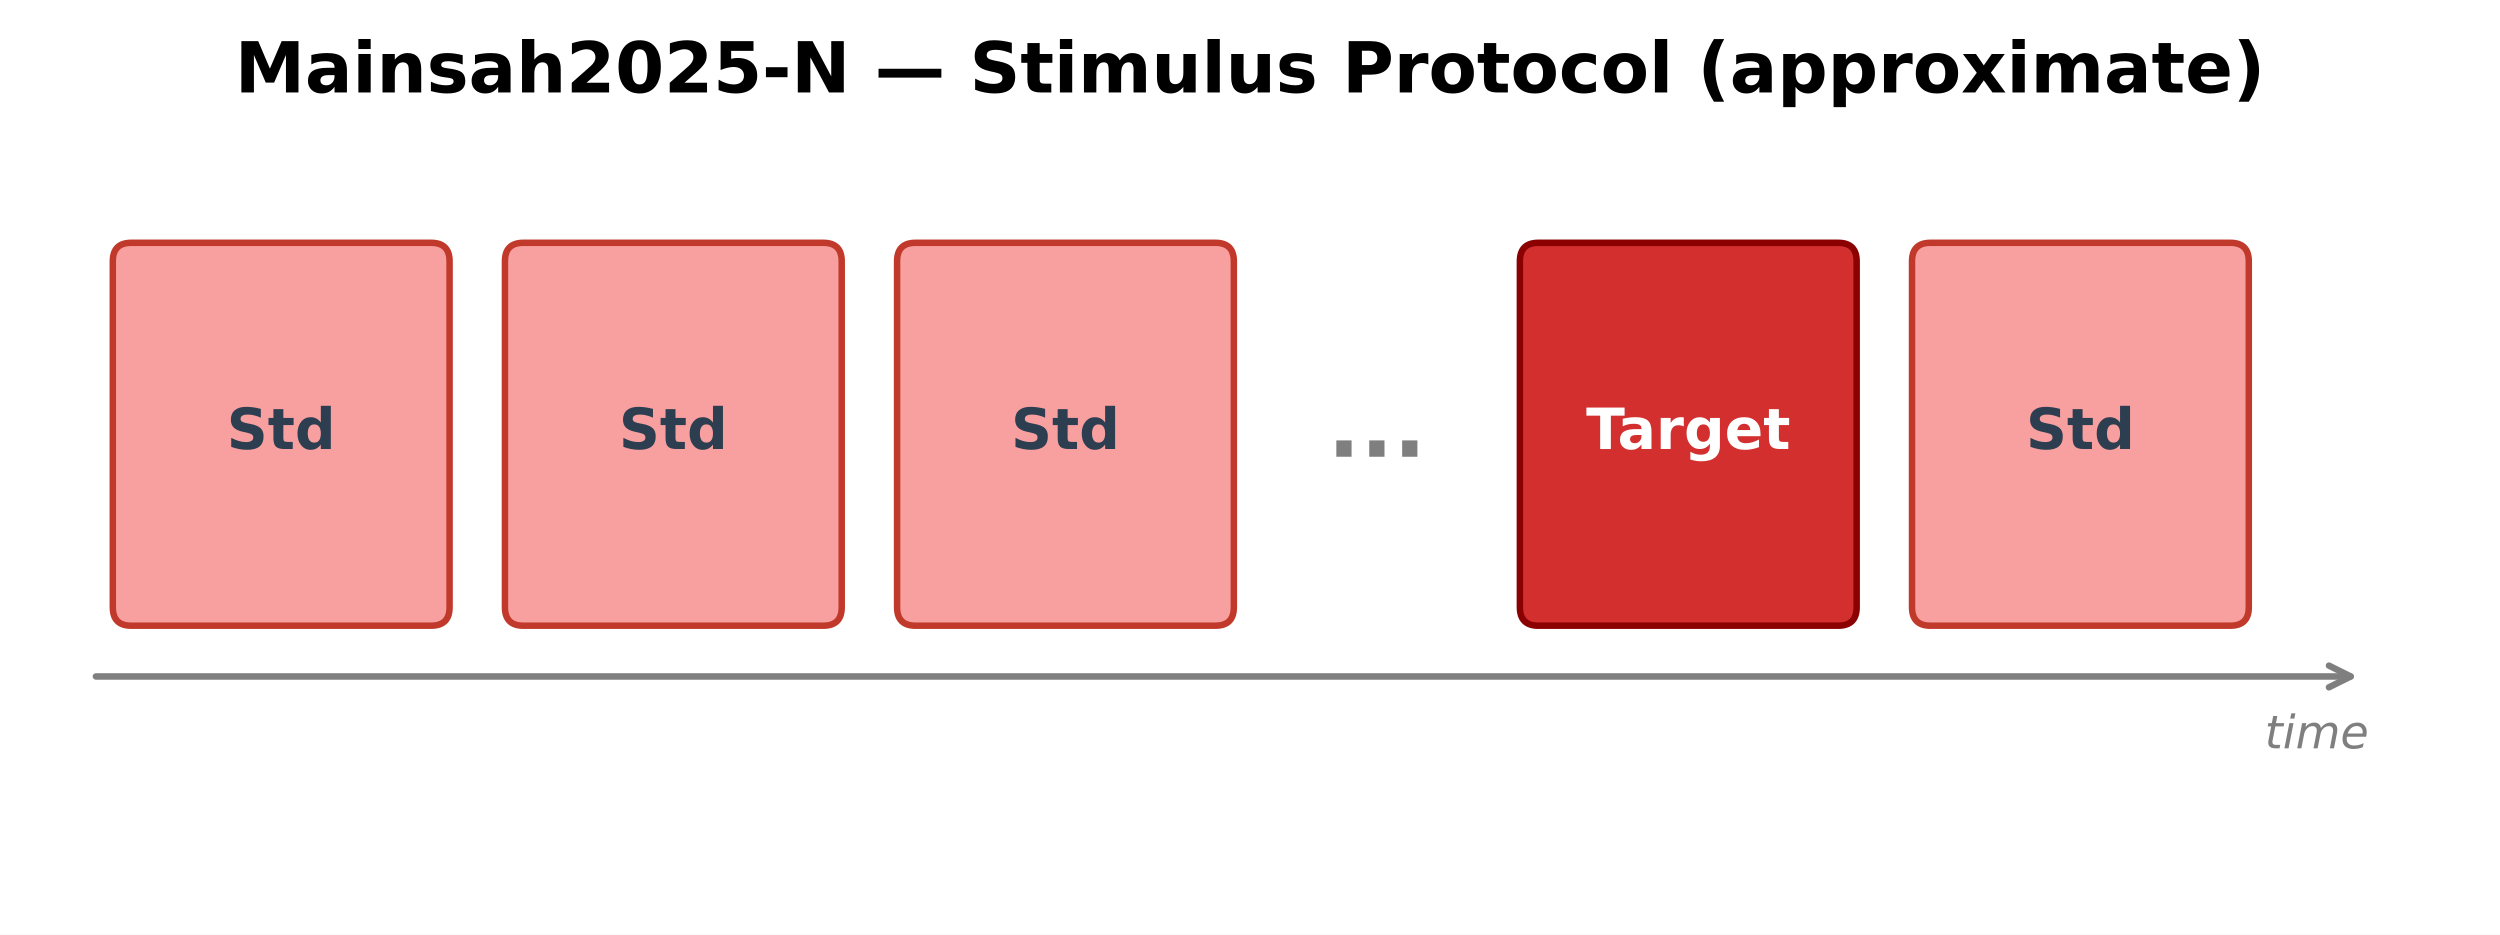
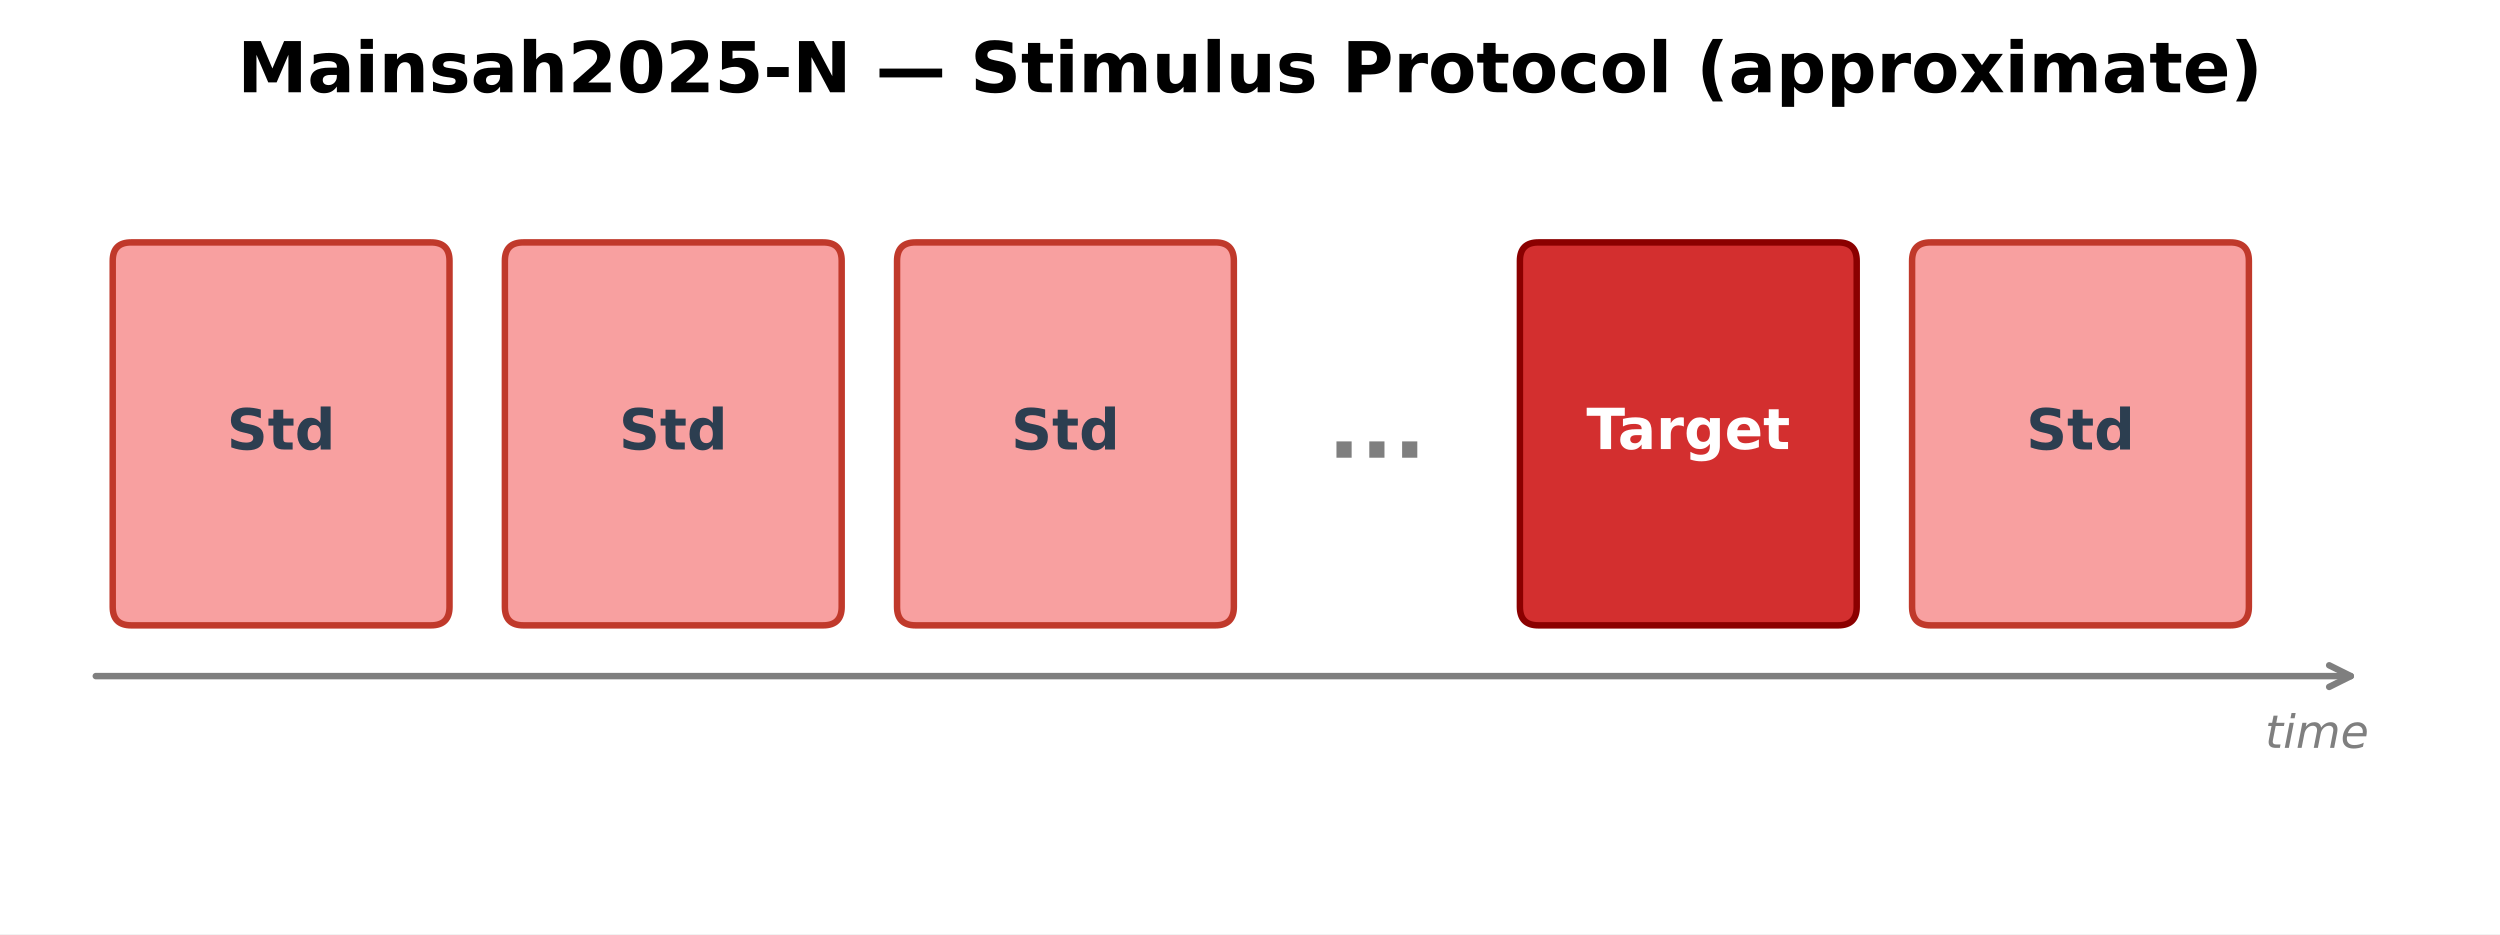
- <svg xmlns="http://www.w3.org/2000/svg" xmlns:xlink="http://www.w3.org/1999/xlink" width="461.7pt" height="172.598pt" viewBox="0 0 461.7 172.598" version="1.1">
+ <svg xmlns="http://www.w3.org/2000/svg" xmlns:xlink="http://www.w3.org/1999/xlink" width="462.881pt" height="172.958pt" viewBox="0 0 462.881 172.958" version="1.1">
  <defs>
    <style type="text/css">*{stroke-linejoin: round; stroke-linecap: butt}</style>
  </defs>
  <g id="figure_1">
    <g id="patch_1">
-       <path d="M 0 172.598  L 461.7 172.598  L 461.7 0  L 0 0  z " style="fill: #ffffff" />
+       <path d="M 0 172.958  L 462.881 172.958  L 462.881 0  L 0 0  z " style="fill: #ffffff" />
    </g>
    <g id="axes_1">
      <g id="patch_2">
-         <path d="M 24.24 115.556  L 79.62 115.556  Q 83.028 115.556 83.028 112.148  L 83.028 48.248  Q 83.028 44.84 79.62 44.84  L 24.24 44.84  Q 20.832 44.84 20.832 48.248  L 20.832 112.148  Q 20.832 115.556 24.24 115.556  z " clip-path="url(#p2210439844)" style="fill: #f8a0a0; stroke: #c0392b; stroke-width: 1.2" />
+         <path d="M 24.285 115.784  L 79.811 115.784  Q 83.228 115.784 83.228 112.367  L 83.228 48.299  Q 83.228 44.882 79.811 44.882  L 24.285 44.882  Q 20.868 44.882 20.868 48.299  L 20.868 112.367  Q 20.868 115.784 24.285 115.784  z " clip-path="url(#pe7725e0809)" style="fill: #f8a0a0; stroke: #c0392b; stroke-width: 1.2" />
      </g>
      <g id="patch_3">
-         <path d="M 96.66 115.556  L 152.04 115.556  Q 155.448 115.556 155.448 112.148  L 155.448 48.248  Q 155.448 44.84 152.04 44.84  L 96.66 44.84  Q 93.252 44.84 93.252 48.248  L 93.252 112.148  Q 93.252 115.556 96.66 115.556  z " clip-path="url(#p2210439844)" style="fill: #f8a0a0; stroke: #c0392b; stroke-width: 1.2" />
+         <path d="M 96.896 115.784  L 152.423 115.784  Q 155.839 115.784 155.839 112.367  L 155.839 48.299  Q 155.839 44.882 152.423 44.882  L 96.896 44.882  Q 93.479 44.882 93.479 48.299  L 93.479 112.367  Q 93.479 115.784 96.896 115.784  z " clip-path="url(#pe7725e0809)" style="fill: #f8a0a0; stroke: #c0392b; stroke-width: 1.2" />
      </g>
      <g id="patch_4">
-         <path d="M 169.08 115.556  L 224.46 115.556  Q 227.868 115.556 227.868 112.148  L 227.868 48.248  Q 227.868 44.84 224.46 44.84  L 169.08 44.84  Q 165.672 44.84 165.672 48.248  L 165.672 112.148  Q 165.672 115.556 169.08 115.556  z " clip-path="url(#p2210439844)" style="fill: #f8a0a0; stroke: #c0392b; stroke-width: 1.2" />
+         <path d="M 169.507 115.784  L 225.034 115.784  Q 228.451 115.784 228.451 112.367  L 228.451 48.299  Q 228.451 44.882 225.034 44.882  L 169.507 44.882  Q 166.09 44.882 166.09 48.299  L 166.09 112.367  Q 166.09 115.784 169.507 115.784  z " clip-path="url(#pe7725e0809)" style="fill: #f8a0a0; stroke: #c0392b; stroke-width: 1.2" />
      </g>
      <g id="patch_5">
-         <path d="M 284.1 115.556  L 339.48 115.556  Q 342.888 115.556 342.888 112.148  L 342.888 48.248  Q 342.888 44.84 339.48 44.84  L 284.1 44.84  Q 280.692 44.84 280.692 48.248  L 280.692 112.148  Q 280.692 115.556 284.1 115.556  z " clip-path="url(#p2210439844)" style="fill: #d32f2f; stroke: #8b0000; stroke-width: 1.2" />
+         <path d="M 284.831 115.784  L 340.358 115.784  Q 343.774 115.784 343.774 112.367  L 343.774 48.299  Q 343.774 44.882 340.358 44.882  L 284.831 44.882  Q 281.414 44.882 281.414 48.299  L 281.414 112.367  Q 281.414 115.784 284.831 115.784  z " clip-path="url(#pe7725e0809)" style="fill: #d32f2f; stroke: #8b0000; stroke-width: 1.2" />
      </g>
      <g id="patch_6">
-         <path d="M 356.52 115.556  L 411.9 115.556  Q 415.308 115.556 415.308 112.148  L 415.308 48.248  Q 415.308 44.84 411.9 44.84  L 356.52 44.84  Q 353.112 44.84 353.112 48.248  L 353.112 112.148  Q 353.112 115.556 356.52 115.556  z " clip-path="url(#p2210439844)" style="fill: #f8a0a0; stroke: #c0392b; stroke-width: 1.2" />
+         <path d="M 357.442 115.784  L 412.969 115.784  Q 416.386 115.784 416.386 112.367  L 416.386 48.299  Q 416.386 44.882 412.969 44.882  L 357.442 44.882  Q 354.026 44.882 354.026 48.299  L 354.026 112.367  Q 354.026 115.784 357.442 115.784  z " clip-path="url(#pe7725e0809)" style="fill: #f8a0a0; stroke: #c0392b; stroke-width: 1.2" />
      </g>
      <g id="text_1">
-         <g clip-path="url(#p2210439844)">
-           <g style="fill: #2c3e50" transform="translate(41.88199 82.92592) scale(0.105 -0.105)">
+         <g clip-path="url(#pe7725e0809)">
+           <g style="fill: #2c3e50" transform="translate(42.00012 83.23031) scale(0.105 -0.105)">
            <defs>
-               <path id="DejaVuSans-Bold-36" d="M 3834 4519  L 3834 3531  Q 3450 3703 3084 3790  Q 2719 3878 2394 3878  Q 1963 3878 1756 3759  Q 1550 3641 1550 3391  Q 1550 3203 1689 3098  Q 1828 2994 2194 2919  L 2706 2816  Q 3484 2659 3812 2340  Q 4141 2022 4141 1434  Q 4141 663 3683 286  Q 3225 -91 2284 -91  Q 1841 -91 1394 -6  Q 947 78 500 244  L 500 1259  Q 947 1022 1364 901  Q 1781 781 2169 781  Q 2563 781 2772 912  Q 2981 1044 2981 1288  Q 2981 1506 2839 1625  Q 2697 1744 2272 1838  L 1806 1941  Q 1106 2091 782 2419  Q 459 2747 459 3303  Q 459 4000 909 4375  Q 1359 4750 2203 4750  Q 2588 4750 2994 4692  Q 3400 4634 3834 4519  z " transform="scale(0.015625)" />
-               <path id="DejaVuSans-Bold-57" d="M 1759 4494  L 1759 3500  L 2913 3500  L 2913 2700  L 1759 2700  L 1759 1216  Q 1759 972 1856 886  Q 1953 800 2241 800  L 2816 800  L 2816 0  L 1856 0  Q 1194 0 917 276  Q 641 553 641 1216  L 641 2700  L 84 2700  L 84 3500  L 641 3500  L 641 4494  L 1759 4494  z " transform="scale(0.015625)" />
-               <path id="DejaVuSans-Bold-47" d="M 2919 2988  L 2919 4863  L 4044 4863  L 4044 0  L 2919 0  L 2919 506  Q 2688 197 2409 53  Q 2131 -91 1766 -91  Q 1119 -91 703 423  Q 288 938 288 1747  Q 288 2556 703 3070  Q 1119 3584 1766 3584  Q 2128 3584 2408 3439  Q 2688 3294 2919 2988  z M 2181 722  Q 2541 722 2730 984  Q 2919 1247 2919 1747  Q 2919 2247 2730 2509  Q 2541 2772 2181 2772  Q 1825 2772 1636 2509  Q 1447 2247 1447 1747  Q 1447 1247 1636 984  Q 1825 722 2181 722  z " transform="scale(0.015625)" />
+               <path id="DejaVuSans-Bold-53" d="M 3834 4519  L 3834 3531  Q 3450 3703 3084 3790  Q 2719 3878 2394 3878  Q 1963 3878 1756 3759  Q 1550 3641 1550 3391  Q 1550 3203 1689 3098  Q 1828 2994 2194 2919  L 2706 2816  Q 3484 2659 3812 2340  Q 4141 2022 4141 1434  Q 4141 663 3683 286  Q 3225 -91 2284 -91  Q 1841 -91 1394 -6  Q 947 78 500 244  L 500 1259  Q 947 1022 1364 901  Q 1781 781 2169 781  Q 2563 781 2772 912  Q 2981 1044 2981 1288  Q 2981 1506 2839 1625  Q 2697 1744 2272 1838  L 1806 1941  Q 1106 2091 782 2419  Q 459 2747 459 3303  Q 459 4000 909 4375  Q 1359 4750 2203 4750  Q 2588 4750 2994 4692  Q 3400 4634 3834 4519  z " transform="scale(0.015625)" />
+               <path id="DejaVuSans-Bold-74" d="M 1759 4494  L 1759 3500  L 2913 3500  L 2913 2700  L 1759 2700  L 1759 1216  Q 1759 972 1856 886  Q 1953 800 2241 800  L 2816 800  L 2816 0  L 1856 0  Q 1194 0 917 276  Q 641 553 641 1216  L 641 2700  L 84 2700  L 84 3500  L 641 3500  L 641 4494  L 1759 4494  z " transform="scale(0.015625)" />
+               <path id="DejaVuSans-Bold-64" d="M 2919 2988  L 2919 4863  L 4044 4863  L 4044 0  L 2919 0  L 2919 506  Q 2688 197 2409 53  Q 2131 -91 1766 -91  Q 1119 -91 703 423  Q 288 938 288 1747  Q 288 2556 703 3070  Q 1119 3584 1766 3584  Q 2128 3584 2408 3439  Q 2688 3294 2919 2988  z M 2181 722  Q 2541 722 2730 984  Q 2919 1247 2919 1747  Q 2919 2247 2730 2509  Q 2541 2772 2181 2772  Q 1825 2772 1636 2509  Q 1447 2247 1447 1747  Q 1447 1247 1636 984  Q 1825 722 2181 722  z " transform="scale(0.015625)" />
            </defs>
-             <use xlink:href="#DejaVuSans-Bold-36" />
-             <use xlink:href="#DejaVuSans-Bold-57" transform="translate(72.01562 0)" />
-             <use xlink:href="#DejaVuSans-Bold-47" transform="translate(119.8125 0)" />
+             <use xlink:href="#DejaVuSans-Bold-53" />
+             <use xlink:href="#DejaVuSans-Bold-74" transform="translate(72.02148 0)" />
+             <use xlink:href="#DejaVuSans-Bold-64" transform="translate(119.8242 0)" />
          </g>
        </g>
      </g>
      <g id="text_2">
-         <g clip-path="url(#p2210439844)">
-           <g style="fill: #2c3e50" transform="translate(114.302 82.92592) scale(0.105 -0.105)">
-             <use xlink:href="#DejaVuSans-Bold-36" />
-             <use xlink:href="#DejaVuSans-Bold-57" transform="translate(72.01562 0)" />
-             <use xlink:href="#DejaVuSans-Bold-47" transform="translate(119.8125 0)" />
+         <g clip-path="url(#pe7725e0809)">
+           <g style="fill: #2c3e50" transform="translate(114.6114 83.23031) scale(0.105 -0.105)">
+             <use xlink:href="#DejaVuSans-Bold-53" />
+             <use xlink:href="#DejaVuSans-Bold-74" transform="translate(72.02148 0)" />
+             <use xlink:href="#DejaVuSans-Bold-64" transform="translate(119.8242 0)" />
          </g>
        </g>
      </g>
      <g id="text_3">
-         <g clip-path="url(#p2210439844)">
-           <g style="fill: #2c3e50" transform="translate(186.722 82.92592) scale(0.105 -0.105)">
-             <use xlink:href="#DejaVuSans-Bold-36" />
-             <use xlink:href="#DejaVuSans-Bold-57" transform="translate(72.01562 0)" />
-             <use xlink:href="#DejaVuSans-Bold-47" transform="translate(119.8125 0)" />
+         <g clip-path="url(#pe7725e0809)">
+           <g style="fill: #2c3e50" transform="translate(187.2226 83.23031) scale(0.105 -0.105)">
+             <use xlink:href="#DejaVuSans-Bold-53" />
+             <use xlink:href="#DejaVuSans-Bold-74" transform="translate(72.02148 0)" />
+             <use xlink:href="#DejaVuSans-Bold-64" transform="translate(119.8242 0)" />
          </g>
        </g>
      </g>
      <g id="text_4">
-         <g style="fill: #7f7f7f" transform="translate(245.1637 84.35422) scale(0.16 -0.16)">
+         <g style="fill: #7f7f7f" transform="translate(245.8162 84.74797) scale(0.16 -0.16)">
          <defs>
-             <path id="DejaVuSans-Bold-11" d="M 653 1209  L 1778 1209  L 1778 0  L 653 0  L 653 1209  z " transform="scale(0.015625)" />
+             <path id="DejaVuSans-Bold-2e" d="M 653 1209  L 1778 1209  L 1778 0  L 653 0  L 653 1209  z " transform="scale(0.015625)" />
          </defs>
-           <use xlink:href="#DejaVuSans-Bold-11" />
-           <use xlink:href="#DejaVuSans-Bold-11" transform="translate(37.98438 0)" />
-           <use xlink:href="#DejaVuSans-Bold-11" transform="translate(75.96875 0)" />
+           <use xlink:href="#DejaVuSans-Bold-2e" />
+           <use xlink:href="#DejaVuSans-Bold-2e" transform="translate(37.98828 0)" />
+           <use xlink:href="#DejaVuSans-Bold-2e" transform="translate(75.97656 0)" />
        </g>
      </g>
      <g id="text_5">
-         <g clip-path="url(#p2210439844)">
-           <g style="fill: #ffffff" transform="translate(292.9253 82.92551) scale(0.105 -0.105)">
+         <g clip-path="url(#pe7725e0809)">
+           <g style="fill: #ffffff" transform="translate(293.7288 83.14828) scale(0.105 -0.105)">
            <defs>
-               <path id="DejaVuSans-Bold-37" d="M 31 4666  L 4331 4666  L 4331 3756  L 2784 3756  L 2784 0  L 1581 0  L 1581 3756  L 31 3756  L 31 4666  z " transform="scale(0.015625)" />
-               <path id="DejaVuSans-Bold-44" d="M 2106 1575  Q 1756 1575 1579 1456  Q 1403 1338 1403 1106  Q 1403 894 1545 773  Q 1688 653 1941 653  Q 2256 653 2472 879  Q 2688 1106 2688 1447  L 2688 1575  L 2106 1575  z M 3816 1997  L 3816 0  L 2688 0  L 2688 519  Q 2463 200 2181 54  Q 1900 -91 1497 -91  Q 953 -91 614 226  Q 275 544 275 1050  Q 275 1666 698 1953  Q 1122 2241 2028 2241  L 2688 2241  L 2688 2328  Q 2688 2594 2478 2717  Q 2269 2841 1825 2841  Q 1466 2841 1156 2769  Q 847 2697 581 2553  L 581 3406  Q 941 3494 1303 3539  Q 1666 3584 2028 3584  Q 2975 3584 3395 3211  Q 3816 2838 3816 1997  z " transform="scale(0.015625)" />
-               <path id="DejaVuSans-Bold-55" d="M 3138 2547  Q 2991 2616 2845 2648  Q 2700 2681 2553 2681  Q 2122 2681 1889 2404  Q 1656 2128 1656 1613  L 1656 0  L 538 0  L 538 3500  L 1656 3500  L 1656 2925  Q 1872 3269 2151 3426  Q 2431 3584 2822 3584  Q 2878 3584 2943 3579  Q 3009 3575 3134 3559  L 3138 2547  z " transform="scale(0.015625)" />
-               <path id="DejaVuSans-Bold-4a" d="M 2919 594  Q 2688 288 2409 144  Q 2131 0 1766 0  Q 1125 0 706 504  Q 288 1009 288 1791  Q 288 2575 706 3076  Q 1125 3578 1766 3578  Q 2131 3578 2409 3434  Q 2688 3291 2919 2981  L 2919 3500  L 4044 3500  L 4044 353  Q 4044 -491 3511 -936  Q 2978 -1381 1966 -1381  Q 1638 -1381 1331 -1331  Q 1025 -1281 716 -1178  L 716 -306  Q 1009 -475 1290 -558  Q 1572 -641 1856 -641  Q 2406 -641 2662 -400  Q 2919 -159 2919 353  L 2919 594  z M 2181 2772  Q 1834 2772 1640 2515  Q 1447 2259 1447 1791  Q 1447 1309 1634 1061  Q 1822 813 2181 813  Q 2531 813 2725 1069  Q 2919 1325 2919 1791  Q 2919 2259 2725 2515  Q 2531 2772 2181 2772  z " transform="scale(0.015625)" />
-               <path id="DejaVuSans-Bold-48" d="M 4031 1759  L 4031 1441  L 1416 1441  Q 1456 1047 1700 850  Q 1944 653 2381 653  Q 2734 653 3104 758  Q 3475 863 3866 1075  L 3866 213  Q 3469 63 3072 -14  Q 2675 -91 2278 -91  Q 1328 -91 801 392  Q 275 875 275 1747  Q 275 2603 792 3093  Q 1309 3584 2216 3584  Q 3041 3584 3536 3087  Q 4031 2591 4031 1759  z M 2881 2131  Q 2881 2450 2695 2645  Q 2509 2841 2209 2841  Q 1884 2841 1681 2658  Q 1478 2475 1428 2131  L 2881 2131  z " transform="scale(0.015625)" />
+               <path id="DejaVuSans-Bold-54" d="M 31 4666  L 4331 4666  L 4331 3756  L 2784 3756  L 2784 0  L 1581 0  L 1581 3756  L 31 3756  L 31 4666  z " transform="scale(0.015625)" />
+               <path id="DejaVuSans-Bold-61" d="M 2106 1575  Q 1756 1575 1579 1456  Q 1403 1338 1403 1106  Q 1403 894 1545 773  Q 1688 653 1941 653  Q 2256 653 2472 879  Q 2688 1106 2688 1447  L 2688 1575  L 2106 1575  z M 3816 1997  L 3816 0  L 2688 0  L 2688 519  Q 2463 200 2181 54  Q 1900 -91 1497 -91  Q 953 -91 614 226  Q 275 544 275 1050  Q 275 1666 698 1953  Q 1122 2241 2028 2241  L 2688 2241  L 2688 2328  Q 2688 2594 2478 2717  Q 2269 2841 1825 2841  Q 1466 2841 1156 2769  Q 847 2697 581 2553  L 581 3406  Q 941 3494 1303 3539  Q 1666 3584 2028 3584  Q 2975 3584 3395 3211  Q 3816 2838 3816 1997  z " transform="scale(0.015625)" />
+               <path id="DejaVuSans-Bold-72" d="M 3138 2547  Q 2991 2616 2845 2648  Q 2700 2681 2553 2681  Q 2122 2681 1889 2404  Q 1656 2128 1656 1613  L 1656 0  L 538 0  L 538 3500  L 1656 3500  L 1656 2925  Q 1872 3269 2151 3426  Q 2431 3584 2822 3584  Q 2878 3584 2943 3579  Q 3009 3575 3134 3559  L 3138 2547  z " transform="scale(0.015625)" />
+               <path id="DejaVuSans-Bold-67" d="M 2919 594  Q 2688 288 2409 144  Q 2131 0 1766 0  Q 1125 0 706 504  Q 288 1009 288 1791  Q 288 2575 706 3076  Q 1125 3578 1766 3578  Q 2131 3578 2409 3434  Q 2688 3291 2919 2981  L 2919 3500  L 4044 3500  L 4044 353  Q 4044 -491 3511 -936  Q 2978 -1381 1966 -1381  Q 1638 -1381 1331 -1331  Q 1025 -1281 716 -1178  L 716 -306  Q 1009 -475 1290 -558  Q 1572 -641 1856 -641  Q 2406 -641 2662 -400  Q 2919 -159 2919 353  L 2919 594  z M 2181 2772  Q 1834 2772 1640 2515  Q 1447 2259 1447 1791  Q 1447 1309 1634 1061  Q 1822 813 2181 813  Q 2531 813 2725 1069  Q 2919 1325 2919 1791  Q 2919 2259 2725 2515  Q 2531 2772 2181 2772  z " transform="scale(0.015625)" />
+               <path id="DejaVuSans-Bold-65" d="M 4031 1759  L 4031 1441  L 1416 1441  Q 1456 1047 1700 850  Q 1944 653 2381 653  Q 2734 653 3104 758  Q 3475 863 3866 1075  L 3866 213  Q 3469 63 3072 -14  Q 2675 -91 2278 -91  Q 1328 -91 801 392  Q 275 875 275 1747  Q 275 2603 792 3093  Q 1309 3584 2216 3584  Q 3041 3584 3536 3087  Q 4031 2591 4031 1759  z M 2881 2131  Q 2881 2450 2695 2645  Q 2509 2841 2209 2841  Q 1884 2841 1681 2658  Q 1478 2475 1428 2131  L 2881 2131  z " transform="scale(0.015625)" />
            </defs>
-             <use xlink:href="#DejaVuSans-Bold-37" />
-             <use xlink:href="#DejaVuSans-Bold-44" transform="translate(55.32812 0)" />
-             <use xlink:href="#DejaVuSans-Bold-55" transform="translate(122.8125 0)" />
-             <use xlink:href="#DejaVuSans-Bold-4a" transform="translate(172.125 0)" />
-             <use xlink:href="#DejaVuSans-Bold-48" transform="translate(243.7031 0)" />
-             <use xlink:href="#DejaVuSans-Bold-57" transform="translate(311.5312 0)" />
+             <use xlink:href="#DejaVuSans-Bold-54" />
+             <use xlink:href="#DejaVuSans-Bold-61" transform="translate(55.33789 0)" />
+             <use xlink:href="#DejaVuSans-Bold-72" transform="translate(122.8184 0)" />
+             <use xlink:href="#DejaVuSans-Bold-67" transform="translate(172.1348 0)" />
+             <use xlink:href="#DejaVuSans-Bold-65" transform="translate(243.7168 0)" />
+             <use xlink:href="#DejaVuSans-Bold-74" transform="translate(311.5391 0)" />
          </g>
        </g>
      </g>
      <g id="text_6">
-         <g clip-path="url(#p2210439844)">
-           <g style="fill: #2c3e50" transform="translate(374.162 82.92592) scale(0.105 -0.105)">
-             <use xlink:href="#DejaVuSans-Bold-36" />
-             <use xlink:href="#DejaVuSans-Bold-57" transform="translate(72.01562 0)" />
-             <use xlink:href="#DejaVuSans-Bold-47" transform="translate(119.8125 0)" />
+         <g clip-path="url(#pe7725e0809)">
+           <g style="fill: #2c3e50" transform="translate(375.1576 83.23031) scale(0.105 -0.105)">
+             <use xlink:href="#DejaVuSans-Bold-53" />
+             <use xlink:href="#DejaVuSans-Bold-74" transform="translate(72.02148 0)" />
+             <use xlink:href="#DejaVuSans-Bold-64" transform="translate(119.8242 0)" />
          </g>
        </g>
      </g>
      <g id="patch_7">
-         <path d="M 17.718 124.928  Q 226.588 124.928 434.117 124.928  " style="fill: none; stroke: #7f7f7f; stroke-width: 1.2; stroke-linecap: round" />
-         <path d="M 430.117 122.928  L 434.117 124.928  L 430.117 126.928  " style="fill: none; stroke: #7f7f7f; stroke-width: 1.2; stroke-linecap: round" />
+         <path d="M 17.739 125.181  Q 227.168 125.181 435.254 125.181  " style="fill: none; stroke: #7f7f7f; stroke-width: 1.2; stroke-linecap: round" />
+         <path d="M 431.254 123.181  L 435.254 125.181  L 431.254 127.181  " style="fill: none; stroke: #7f7f7f; stroke-width: 1.2; stroke-linecap: round" />
      </g>
      <g id="text_7">
-         <g style="fill: #7f7f7f" transform="translate(418.2566 138.2026) scale(0.085 -0.085)">
+         <g style="fill: #7f7f7f" transform="translate(419.3929 138.4738) scale(0.085 -0.085)">
          <defs>
-             <path id="DejaVuSans-Oblique-57" d="M 2706 3500  L 2619 3053  L 1472 3053  L 1100 1153  Q 1081 1047 1072 975  Q 1063 903 1063 863  Q 1063 663 1183 572  Q 1303 481 1569 481  L 2150 481  L 2053 0  L 1503 0  Q 991 0 739 200  Q 488 400 488 806  Q 488 878 497 964  Q 506 1050 525 1153  L 897 3053  L 409 3053  L 500 3500  L 978 3500  L 1172 4494  L 1747 4494  L 1556 3500  L 2706 3500  z " transform="scale(0.015625)" />
-             <path id="DejaVuSans-Oblique-4c" d="M 1172 4863  L 1747 4863  L 1606 4134  L 1031 4134  L 1172 4863  z M 909 3500  L 1484 3500  L 800 0  L 225 0  L 909 3500  z " transform="scale(0.015625)" />
-             <path id="DejaVuSans-Oblique-50" d="M 5747 2113  L 5338 0  L 4763 0  L 5166 2094  Q 5191 2228 5203 2325  Q 5216 2422 5216 2491  Q 5216 2772 5059 2928  Q 4903 3084 4622 3084  Q 4203 3084 3875 2770  Q 3547 2456 3450 1953  L 3066 0  L 2491 0  L 2900 2094  Q 2925 2209 2937 2307  Q 2950 2406 2950 2484  Q 2950 2769 2794 2926  Q 2638 3084 2363 3084  Q 1938 3084 1609 2770  Q 1281 2456 1184 1953  L 800 0  L 225 0  L 909 3500  L 1484 3500  L 1375 2956  Q 1609 3263 1923 3423  Q 2238 3584 2597 3584  Q 2978 3584 3223 3384  Q 3469 3184 3519 2828  Q 3781 3197 4126 3390  Q 4472 3584 4856 3584  Q 5306 3584 5551 3325  Q 5797 3066 5797 2591  Q 5797 2488 5784 2364  Q 5772 2241 5747 2113  z " transform="scale(0.015625)" />
-             <path id="DejaVuSans-Oblique-48" d="M 3078 2063  Q 3088 2113 3092 2166  Q 3097 2219 3097 2272  Q 3097 2653 2873 2875  Q 2650 3097 2266 3097  Q 1838 3097 1509 2826  Q 1181 2556 1013 2059  L 3078 2063  z M 3578 1613  L 903 1613  Q 884 1494 878 1425  Q 872 1356 872 1306  Q 872 872 1139 634  Q 1406 397 1894 397  Q 2269 397 2603 481  Q 2938 566 3225 728  L 3116 159  Q 2806 34 2476 -28  Q 2147 -91 1806 -91  Q 1078 -91 686 257  Q 294 606 294 1247  Q 294 1794 489 2264  Q 684 2734 1063 3103  Q 1306 3334 1642 3459  Q 1978 3584 2356 3584  Q 2950 3584 3301 3228  Q 3653 2872 3653 2272  Q 3653 2128 3634 1964  Q 3616 1800 3578 1613  z " transform="scale(0.015625)" />
+             <path id="DejaVuSans-Oblique-74" d="M 2706 3500  L 2619 3053  L 1472 3053  L 1100 1153  Q 1081 1047 1072 975  Q 1063 903 1063 863  Q 1063 663 1183 572  Q 1303 481 1569 481  L 2150 481  L 2053 0  L 1503 0  Q 991 0 739 200  Q 488 400 488 806  Q 488 878 497 964  Q 506 1050 525 1153  L 897 3053  L 409 3053  L 500 3500  L 978 3500  L 1172 4494  L 1747 4494  L 1556 3500  L 2706 3500  z " transform="scale(0.015625)" />
+             <path id="DejaVuSans-Oblique-69" d="M 1172 4863  L 1747 4863  L 1606 4134  L 1031 4134  L 1172 4863  z M 909 3500  L 1484 3500  L 800 0  L 225 0  L 909 3500  z " transform="scale(0.015625)" />
+             <path id="DejaVuSans-Oblique-6d" d="M 5747 2113  L 5338 0  L 4763 0  L 5166 2094  Q 5191 2228 5203 2325  Q 5216 2422 5216 2491  Q 5216 2772 5059 2928  Q 4903 3084 4622 3084  Q 4203 3084 3875 2770  Q 3547 2456 3450 1953  L 3066 0  L 2491 0  L 2900 2094  Q 2925 2209 2937 2307  Q 2950 2406 2950 2484  Q 2950 2769 2794 2926  Q 2638 3084 2363 3084  Q 1938 3084 1609 2770  Q 1281 2456 1184 1953  L 800 0  L 225 0  L 909 3500  L 1484 3500  L 1375 2956  Q 1609 3263 1923 3423  Q 2238 3584 2597 3584  Q 2978 3584 3223 3384  Q 3469 3184 3519 2828  Q 3781 3197 4126 3390  Q 4472 3584 4856 3584  Q 5306 3584 5551 3325  Q 5797 3066 5797 2591  Q 5797 2488 5784 2364  Q 5772 2241 5747 2113  z " transform="scale(0.015625)" />
+             <path id="DejaVuSans-Oblique-65" d="M 3078 2063  Q 3088 2113 3092 2166  Q 3097 2219 3097 2272  Q 3097 2653 2873 2875  Q 2650 3097 2266 3097  Q 1838 3097 1509 2826  Q 1181 2556 1013 2059  L 3078 2063  z M 3578 1613  L 903 1613  Q 884 1494 878 1425  Q 872 1356 872 1306  Q 872 872 1139 634  Q 1406 397 1894 397  Q 2269 397 2603 481  Q 2938 566 3225 728  L 3116 159  Q 2806 34 2476 -28  Q 2147 -91 1806 -91  Q 1078 -91 686 257  Q 294 606 294 1247  Q 294 1794 489 2264  Q 684 2734 1063 3103  Q 1306 3334 1642 3459  Q 1978 3584 2356 3584  Q 2950 3584 3301 3228  Q 3653 2872 3653 2272  Q 3653 2128 3634 1964  Q 3616 1800 3578 1613  z " transform="scale(0.015625)" />
          </defs>
-           <use xlink:href="#DejaVuSans-Oblique-57" />
-           <use xlink:href="#DejaVuSans-Oblique-4c" transform="translate(39.20312 0)" />
-           <use xlink:href="#DejaVuSans-Oblique-50" transform="translate(66.98438 0)" />
-           <use xlink:href="#DejaVuSans-Oblique-48" transform="translate(164.3906 0)" />
+           <use xlink:href="#DejaVuSans-Oblique-74" />
+           <use xlink:href="#DejaVuSans-Oblique-69" transform="translate(39.20898 0)" />
+           <use xlink:href="#DejaVuSans-Oblique-6d" transform="translate(66.99219 0)" />
+           <use xlink:href="#DejaVuSans-Oblique-65" transform="translate(164.4043 0)" />
        </g>
      </g>
      <g id="text_8">
-         <g transform="translate(43.38289 17.07797) scale(0.13 -0.13)">
+         <g transform="translate(43.97352 17.07797) scale(0.13 -0.13)">
          <defs>
-             <path id="DejaVuSans-Bold-30" d="M 588 4666  L 2119 4666  L 3181 2169  L 4250 4666  L 5778 4666  L 5778 0  L 4641 0  L 4641 3413  L 3566 897  L 2803 897  L 1728 3413  L 1728 0  L 588 0  L 588 4666  z " transform="scale(0.015625)" />
-             <path id="DejaVuSans-Bold-4c" d="M 538 3500  L 1656 3500  L 1656 0  L 538 0  L 538 3500  z M 538 4863  L 1656 4863  L 1656 3950  L 538 3950  L 538 4863  z " transform="scale(0.015625)" />
-             <path id="DejaVuSans-Bold-51" d="M 4056 2131  L 4056 0  L 2931 0  L 2931 347  L 2931 1631  Q 2931 2084 2911 2256  Q 2891 2428 2841 2509  Q 2775 2619 2662 2680  Q 2550 2741 2406 2741  Q 2056 2741 1856 2470  Q 1656 2200 1656 1722  L 1656 0  L 538 0  L 538 3500  L 1656 3500  L 1656 2988  Q 1909 3294 2193 3439  Q 2478 3584 2822 3584  Q 3428 3584 3742 3212  Q 4056 2841 4056 2131  z " transform="scale(0.015625)" />
-             <path id="DejaVuSans-Bold-56" d="M 3272 3391  L 3272 2541  Q 2913 2691 2578 2766  Q 2244 2841 1947 2841  Q 1628 2841 1473 2761  Q 1319 2681 1319 2516  Q 1319 2381 1436 2309  Q 1553 2238 1856 2203  L 2053 2175  Q 2913 2066 3209 1816  Q 3506 1566 3506 1031  Q 3506 472 3093 190  Q 2681 -91 1863 -91  Q 1516 -91 1145 -36  Q 775 19 384 128  L 384 978  Q 719 816 1070 734  Q 1422 653 1784 653  Q 2113 653 2278 743  Q 2444 834 2444 1013  Q 2444 1163 2330 1236  Q 2216 1309 1875 1350  L 1678 1375  Q 931 1469 631 1722  Q 331 1975 331 2491  Q 331 3047 712 3315  Q 1094 3584 1881 3584  Q 2191 3584 2531 3537  Q 2872 3491 3272 3391  z " transform="scale(0.015625)" />
-             <path id="DejaVuSans-Bold-4b" d="M 4056 2131  L 4056 0  L 2931 0  L 2931 347  L 2931 1625  Q 2931 2084 2911 2256  Q 2891 2428 2841 2509  Q 2775 2619 2662 2680  Q 2550 2741 2406 2741  Q 2056 2741 1856 2470  Q 1656 2200 1656 1722  L 1656 0  L 538 0  L 538 4863  L 1656 4863  L 1656 2988  Q 1909 3294 2193 3439  Q 2478 3584 2822 3584  Q 3428 3584 3742 3212  Q 4056 2841 4056 2131  z " transform="scale(0.015625)" />
-             <path id="DejaVuSans-Bold-15" d="M 1844 884  L 3897 884  L 3897 0  L 506 0  L 506 884  L 2209 2388  Q 2438 2594 2547 2791  Q 2656 2988 2656 3200  Q 2656 3528 2436 3728  Q 2216 3928 1850 3928  Q 1569 3928 1234 3808  Q 900 3688 519 3450  L 519 4475  Q 925 4609 1322 4679  Q 1719 4750 2100 4750  Q 2938 4750 3402 4381  Q 3866 4013 3866 3353  Q 3866 2972 3669 2642  Q 3472 2313 2841 1759  L 1844 884  z " transform="scale(0.015625)" />
-             <path id="DejaVuSans-Bold-13" d="M 2944 2338  Q 2944 3213 2780 3570  Q 2616 3928 2228 3928  Q 1841 3928 1675 3570  Q 1509 3213 1509 2338  Q 1509 1453 1675 1090  Q 1841 728 2228 728  Q 2613 728 2778 1090  Q 2944 1453 2944 2338  z M 4147 2328  Q 4147 1169 3647 539  Q 3147 -91 2228 -91  Q 1306 -91 806 539  Q 306 1169 306 2328  Q 306 3491 806 4120  Q 1306 4750 2228 4750  Q 3147 4750 3647 4120  Q 4147 3491 4147 2328  z " transform="scale(0.015625)" />
-             <path id="DejaVuSans-Bold-18" d="M 678 4666  L 3669 4666  L 3669 3781  L 1638 3781  L 1638 3059  Q 1775 3097 1914 3117  Q 2053 3138 2203 3138  Q 3056 3138 3531 2711  Q 4006 2284 4006 1522  Q 4006 766 3489 337  Q 2972 -91 2053 -91  Q 1656 -91 1267 -14  Q 878 63 494 219  L 494 1166  Q 875 947 1217 837  Q 1559 728 1863 728  Q 2300 728 2551 942  Q 2803 1156 2803 1522  Q 2803 1891 2551 2103  Q 2300 2316 1863 2316  Q 1603 2316 1309 2248  Q 1016 2181 678 2041  L 678 4666  z " transform="scale(0.015625)" />
-             <path id="DejaVuSans-Bold-10" d="M 347 2297  L 2309 2297  L 2309 1388  L 347 1388  L 347 2297  z " transform="scale(0.015625)" />
-             <path id="DejaVuSans-Bold-31" d="M 588 4666  L 1931 4666  L 3628 1466  L 3628 4666  L 4769 4666  L 4769 0  L 3425 0  L 1728 3200  L 1728 0  L 588 0  L 588 4666  z " transform="scale(0.015625)" />
-             <path id="DejaVuSans-Bold-3" transform="scale(0.015625)" />
-             <path id="DejaVuSans-Bold-af6" d="M 344 2156  L 6056 2156  L 6056 1350  L 344 1350  L 344 2156  z " transform="scale(0.015625)" />
-             <path id="DejaVuSans-Bold-50" d="M 3781 2919  Q 3994 3244 4286 3414  Q 4578 3584 4928 3584  Q 5531 3584 5847 3212  Q 6163 2841 6163 2131  L 6163 0  L 5038 0  L 5038 1825  Q 5041 1866 5042 1909  Q 5044 1953 5044 2034  Q 5044 2406 4934 2573  Q 4825 2741 4581 2741  Q 4263 2741 4089 2478  Q 3916 2216 3909 1719  L 3909 0  L 2784 0  L 2784 1825  Q 2784 2406 2684 2573  Q 2584 2741 2328 2741  Q 2006 2741 1831 2477  Q 1656 2213 1656 1722  L 1656 0  L 531 0  L 531 3500  L 1656 3500  L 1656 2988  Q 1863 3284 2130 3434  Q 2397 3584 2719 3584  Q 3081 3584 3359 3409  Q 3638 3234 3781 2919  z " transform="scale(0.015625)" />
-             <path id="DejaVuSans-Bold-58" d="M 500 1363  L 500 3500  L 1625 3500  L 1625 3150  Q 1625 2866 1622 2436  Q 1619 2006 1619 1863  Q 1619 1441 1641 1255  Q 1663 1069 1716 984  Q 1784 875 1895 815  Q 2006 756 2150 756  Q 2500 756 2700 1025  Q 2900 1294 2900 1772  L 2900 3500  L 4019 3500  L 4019 0  L 2900 0  L 2900 506  Q 2647 200 2364 54  Q 2081 -91 1741 -91  Q 1134 -91 817 281  Q 500 653 500 1363  z " transform="scale(0.015625)" />
-             <path id="DejaVuSans-Bold-4f" d="M 538 4863  L 1656 4863  L 1656 0  L 538 0  L 538 4863  z " transform="scale(0.015625)" />
-             <path id="DejaVuSans-Bold-33" d="M 588 4666  L 2584 4666  Q 3475 4666 3951 4270  Q 4428 3875 4428 3144  Q 4428 2409 3951 2014  Q 3475 1619 2584 1619  L 1791 1619  L 1791 0  L 588 0  L 588 4666  z M 1791 3794  L 1791 2491  L 2456 2491  Q 2806 2491 2997 2661  Q 3188 2831 3188 3144  Q 3188 3456 2997 3625  Q 2806 3794 2456 3794  L 1791 3794  z " transform="scale(0.015625)" />
-             <path id="DejaVuSans-Bold-52" d="M 2203 2784  Q 1831 2784 1636 2517  Q 1441 2250 1441 1747  Q 1441 1244 1636 976  Q 1831 709 2203 709  Q 2569 709 2762 976  Q 2956 1244 2956 1747  Q 2956 2250 2762 2517  Q 2569 2784 2203 2784  z M 2203 3584  Q 3106 3584 3614 3096  Q 4122 2609 4122 1747  Q 4122 884 3614 396  Q 3106 -91 2203 -91  Q 1297 -91 786 396  Q 275 884 275 1747  Q 275 2609 786 3096  Q 1297 3584 2203 3584  z " transform="scale(0.015625)" />
-             <path id="DejaVuSans-Bold-46" d="M 3366 3391  L 3366 2478  Q 3138 2634 2908 2709  Q 2678 2784 2431 2784  Q 1963 2784 1702 2511  Q 1441 2238 1441 1747  Q 1441 1256 1702 982  Q 1963 709 2431 709  Q 2694 709 2930 787  Q 3166 866 3366 1019  L 3366 103  Q 3103 6 2833 -42  Q 2563 -91 2291 -91  Q 1344 -91 809 395  Q 275 881 275 1747  Q 275 2613 809 3098  Q 1344 3584 2291 3584  Q 2566 3584 2833 3536  Q 3100 3488 3366 3391  z " transform="scale(0.015625)" />
-             <path id="DejaVuSans-Bold-b" d="M 2413 -844  L 1484 -844  Q 1006 -72 778 623  Q 550 1319 550 2003  Q 550 2688 779 3389  Q 1009 4091 1484 4856  L 2413 4856  Q 2013 4116 1813 3408  Q 1613 2700 1613 2009  Q 1613 1319 1811 609  Q 2009 -100 2413 -844  z " transform="scale(0.015625)" />
-             <path id="DejaVuSans-Bold-53" d="M 1656 506  L 1656 -1331  L 538 -1331  L 538 3500  L 1656 3500  L 1656 2988  Q 1888 3294 2169 3439  Q 2450 3584 2816 3584  Q 3463 3584 3878 3070  Q 4294 2556 4294 1747  Q 4294 938 3878 423  Q 3463 -91 2816 -91  Q 2450 -91 2169 54  Q 1888 200 1656 506  z M 2400 2772  Q 2041 2772 1848 2508  Q 1656 2244 1656 1747  Q 1656 1250 1848 986  Q 2041 722 2400 722  Q 2759 722 2948 984  Q 3138 1247 3138 1747  Q 3138 2247 2948 2509  Q 2759 2772 2400 2772  z " transform="scale(0.015625)" />
-             <path id="DejaVuSans-Bold-5b" d="M 1422 1791  L 159 3500  L 1344 3500  L 2059 2463  L 2784 3500  L 3969 3500  L 2706 1797  L 4031 0  L 2847 0  L 2059 1106  L 1281 0  L 97 0  L 1422 1791  z " transform="scale(0.015625)" />
-             <path id="DejaVuSans-Bold-c" d="M 513 -844  Q 913 -100 1113 609  Q 1313 1319 1313 2009  Q 1313 2700 1113 3408  Q 913 4116 513 4856  L 1441 4856  Q 1916 4091 2145 3389  Q 2375 2688 2375 2003  Q 2375 1319 2147 623  Q 1919 -72 1441 -844  L 513 -844  z " transform="scale(0.015625)" />
+             <path id="DejaVuSans-Bold-4d" d="M 588 4666  L 2119 4666  L 3181 2169  L 4250 4666  L 5778 4666  L 5778 0  L 4641 0  L 4641 3413  L 3566 897  L 2803 897  L 1728 3413  L 1728 0  L 588 0  L 588 4666  z " transform="scale(0.015625)" />
+             <path id="DejaVuSans-Bold-69" d="M 538 3500  L 1656 3500  L 1656 0  L 538 0  L 538 3500  z M 538 4863  L 1656 4863  L 1656 3950  L 538 3950  L 538 4863  z " transform="scale(0.015625)" />
+             <path id="DejaVuSans-Bold-6e" d="M 4056 2131  L 4056 0  L 2931 0  L 2931 347  L 2931 1631  Q 2931 2084 2911 2256  Q 2891 2428 2841 2509  Q 2775 2619 2662 2680  Q 2550 2741 2406 2741  Q 2056 2741 1856 2470  Q 1656 2200 1656 1722  L 1656 0  L 538 0  L 538 3500  L 1656 3500  L 1656 2988  Q 1909 3294 2193 3439  Q 2478 3584 2822 3584  Q 3428 3584 3742 3212  Q 4056 2841 4056 2131  z " transform="scale(0.015625)" />
+             <path id="DejaVuSans-Bold-73" d="M 3272 3391  L 3272 2541  Q 2913 2691 2578 2766  Q 2244 2841 1947 2841  Q 1628 2841 1473 2761  Q 1319 2681 1319 2516  Q 1319 2381 1436 2309  Q 1553 2238 1856 2203  L 2053 2175  Q 2913 2066 3209 1816  Q 3506 1566 3506 1031  Q 3506 472 3093 190  Q 2681 -91 1863 -91  Q 1516 -91 1145 -36  Q 775 19 384 128  L 384 978  Q 719 816 1070 734  Q 1422 653 1784 653  Q 2113 653 2278 743  Q 2444 834 2444 1013  Q 2444 1163 2330 1236  Q 2216 1309 1875 1350  L 1678 1375  Q 931 1469 631 1722  Q 331 1975 331 2491  Q 331 3047 712 3315  Q 1094 3584 1881 3584  Q 2191 3584 2531 3537  Q 2872 3491 3272 3391  z " transform="scale(0.015625)" />
+             <path id="DejaVuSans-Bold-68" d="M 4056 2131  L 4056 0  L 2931 0  L 2931 347  L 2931 1625  Q 2931 2084 2911 2256  Q 2891 2428 2841 2509  Q 2775 2619 2662 2680  Q 2550 2741 2406 2741  Q 2056 2741 1856 2470  Q 1656 2200 1656 1722  L 1656 0  L 538 0  L 538 4863  L 1656 4863  L 1656 2988  Q 1909 3294 2193 3439  Q 2478 3584 2822 3584  Q 3428 3584 3742 3212  Q 4056 2841 4056 2131  z " transform="scale(0.015625)" />
+             <path id="DejaVuSans-Bold-32" d="M 1844 884  L 3897 884  L 3897 0  L 506 0  L 506 884  L 2209 2388  Q 2438 2594 2547 2791  Q 2656 2988 2656 3200  Q 2656 3528 2436 3728  Q 2216 3928 1850 3928  Q 1569 3928 1234 3808  Q 900 3688 519 3450  L 519 4475  Q 925 4609 1322 4679  Q 1719 4750 2100 4750  Q 2938 4750 3402 4381  Q 3866 4013 3866 3353  Q 3866 2972 3669 2642  Q 3472 2313 2841 1759  L 1844 884  z " transform="scale(0.015625)" />
+             <path id="DejaVuSans-Bold-30" d="M 2944 2338  Q 2944 3213 2780 3570  Q 2616 3928 2228 3928  Q 1841 3928 1675 3570  Q 1509 3213 1509 2338  Q 1509 1453 1675 1090  Q 1841 728 2228 728  Q 2613 728 2778 1090  Q 2944 1453 2944 2338  z M 4147 2328  Q 4147 1169 3647 539  Q 3147 -91 2228 -91  Q 1306 -91 806 539  Q 306 1169 306 2328  Q 306 3491 806 4120  Q 1306 4750 2228 4750  Q 3147 4750 3647 4120  Q 4147 3491 4147 2328  z " transform="scale(0.015625)" />
+             <path id="DejaVuSans-Bold-35" d="M 678 4666  L 3669 4666  L 3669 3781  L 1638 3781  L 1638 3059  Q 1775 3097 1914 3117  Q 2053 3138 2203 3138  Q 3056 3138 3531 2711  Q 4006 2284 4006 1522  Q 4006 766 3489 337  Q 2972 -91 2053 -91  Q 1656 -91 1267 -14  Q 878 63 494 219  L 494 1166  Q 875 947 1217 837  Q 1559 728 1863 728  Q 2300 728 2551 942  Q 2803 1156 2803 1522  Q 2803 1891 2551 2103  Q 2300 2316 1863 2316  Q 1603 2316 1309 2248  Q 1016 2181 678 2041  L 678 4666  z " transform="scale(0.015625)" />
+             <path id="DejaVuSans-Bold-2d" d="M 347 2297  L 2309 2297  L 2309 1388  L 347 1388  L 347 2297  z " transform="scale(0.015625)" />
+             <path id="DejaVuSans-Bold-4e" d="M 588 4666  L 1931 4666  L 3628 1466  L 3628 4666  L 4769 4666  L 4769 0  L 3425 0  L 1728 3200  L 1728 0  L 588 0  L 588 4666  z " transform="scale(0.015625)" />
+             <path id="DejaVuSans-Bold-20" transform="scale(0.015625)" />
+             <path id="DejaVuSans-Bold-2014" d="M 344 2156  L 6056 2156  L 6056 1350  L 344 1350  L 344 2156  z " transform="scale(0.015625)" />
+             <path id="DejaVuSans-Bold-6d" d="M 3781 2919  Q 3994 3244 4286 3414  Q 4578 3584 4928 3584  Q 5531 3584 5847 3212  Q 6163 2841 6163 2131  L 6163 0  L 5038 0  L 5038 1825  Q 5041 1866 5042 1909  Q 5044 1953 5044 2034  Q 5044 2406 4934 2573  Q 4825 2741 4581 2741  Q 4263 2741 4089 2478  Q 3916 2216 3909 1719  L 3909 0  L 2784 0  L 2784 1825  Q 2784 2406 2684 2573  Q 2584 2741 2328 2741  Q 2006 2741 1831 2477  Q 1656 2213 1656 1722  L 1656 0  L 531 0  L 531 3500  L 1656 3500  L 1656 2988  Q 1863 3284 2130 3434  Q 2397 3584 2719 3584  Q 3081 3584 3359 3409  Q 3638 3234 3781 2919  z " transform="scale(0.015625)" />
+             <path id="DejaVuSans-Bold-75" d="M 500 1363  L 500 3500  L 1625 3500  L 1625 3150  Q 1625 2866 1622 2436  Q 1619 2006 1619 1863  Q 1619 1441 1641 1255  Q 1663 1069 1716 984  Q 1784 875 1895 815  Q 2006 756 2150 756  Q 2500 756 2700 1025  Q 2900 1294 2900 1772  L 2900 3500  L 4019 3500  L 4019 0  L 2900 0  L 2900 506  Q 2647 200 2364 54  Q 2081 -91 1741 -91  Q 1134 -91 817 281  Q 500 653 500 1363  z " transform="scale(0.015625)" />
+             <path id="DejaVuSans-Bold-6c" d="M 538 4863  L 1656 4863  L 1656 0  L 538 0  L 538 4863  z " transform="scale(0.015625)" />
+             <path id="DejaVuSans-Bold-50" d="M 588 4666  L 2584 4666  Q 3475 4666 3951 4270  Q 4428 3875 4428 3144  Q 4428 2409 3951 2014  Q 3475 1619 2584 1619  L 1791 1619  L 1791 0  L 588 0  L 588 4666  z M 1791 3794  L 1791 2491  L 2456 2491  Q 2806 2491 2997 2661  Q 3188 2831 3188 3144  Q 3188 3456 2997 3625  Q 2806 3794 2456 3794  L 1791 3794  z " transform="scale(0.015625)" />
+             <path id="DejaVuSans-Bold-6f" d="M 2203 2784  Q 1831 2784 1636 2517  Q 1441 2250 1441 1747  Q 1441 1244 1636 976  Q 1831 709 2203 709  Q 2569 709 2762 976  Q 2956 1244 2956 1747  Q 2956 2250 2762 2517  Q 2569 2784 2203 2784  z M 2203 3584  Q 3106 3584 3614 3096  Q 4122 2609 4122 1747  Q 4122 884 3614 396  Q 3106 -91 2203 -91  Q 1297 -91 786 396  Q 275 884 275 1747  Q 275 2609 786 3096  Q 1297 3584 2203 3584  z " transform="scale(0.015625)" />
+             <path id="DejaVuSans-Bold-63" d="M 3366 3391  L 3366 2478  Q 3138 2634 2908 2709  Q 2678 2784 2431 2784  Q 1963 2784 1702 2511  Q 1441 2238 1441 1747  Q 1441 1256 1702 982  Q 1963 709 2431 709  Q 2694 709 2930 787  Q 3166 866 3366 1019  L 3366 103  Q 3103 6 2833 -42  Q 2563 -91 2291 -91  Q 1344 -91 809 395  Q 275 881 275 1747  Q 275 2613 809 3098  Q 1344 3584 2291 3584  Q 2566 3584 2833 3536  Q 3100 3488 3366 3391  z " transform="scale(0.015625)" />
+             <path id="DejaVuSans-Bold-28" d="M 2413 -844  L 1484 -844  Q 1006 -72 778 623  Q 550 1319 550 2003  Q 550 2688 779 3389  Q 1009 4091 1484 4856  L 2413 4856  Q 2013 4116 1813 3408  Q 1613 2700 1613 2009  Q 1613 1319 1811 609  Q 2009 -100 2413 -844  z " transform="scale(0.015625)" />
+             <path id="DejaVuSans-Bold-70" d="M 1656 506  L 1656 -1331  L 538 -1331  L 538 3500  L 1656 3500  L 1656 2988  Q 1888 3294 2169 3439  Q 2450 3584 2816 3584  Q 3463 3584 3878 3070  Q 4294 2556 4294 1747  Q 4294 938 3878 423  Q 3463 -91 2816 -91  Q 2450 -91 2169 54  Q 1888 200 1656 506  z M 2400 2772  Q 2041 2772 1848 2508  Q 1656 2244 1656 1747  Q 1656 1250 1848 986  Q 2041 722 2400 722  Q 2759 722 2948 984  Q 3138 1247 3138 1747  Q 3138 2247 2948 2509  Q 2759 2772 2400 2772  z " transform="scale(0.015625)" />
+             <path id="DejaVuSans-Bold-78" d="M 1422 1791  L 159 3500  L 1344 3500  L 2059 2463  L 2784 3500  L 3969 3500  L 2706 1797  L 4031 0  L 2847 0  L 2059 1106  L 1281 0  L 97 0  L 1422 1791  z " transform="scale(0.015625)" />
+             <path id="DejaVuSans-Bold-29" d="M 513 -844  Q 913 -100 1113 609  Q 1313 1319 1313 2009  Q 1313 2700 1113 3408  Q 913 4116 513 4856  L 1441 4856  Q 1916 4091 2145 3389  Q 2375 2688 2375 2003  Q 2375 1319 2147 623  Q 1919 -72 1441 -844  L 513 -844  z " transform="scale(0.015625)" />
          </defs>
-           <use xlink:href="#DejaVuSans-Bold-30" />
-           <use xlink:href="#DejaVuSans-Bold-44" transform="translate(99.51562 0)" />
-           <use xlink:href="#DejaVuSans-Bold-4c" transform="translate(167 0)" />
-           <use xlink:href="#DejaVuSans-Bold-51" transform="translate(201.2812 0)" />
-           <use xlink:href="#DejaVuSans-Bold-56" transform="translate(272.4688 0)" />
-           <use xlink:href="#DejaVuSans-Bold-44" transform="translate(331.9844 0)" />
-           <use xlink:href="#DejaVuSans-Bold-4b" transform="translate(399.4688 0)" />
-           <use xlink:href="#DejaVuSans-Bold-15" transform="translate(470.6562 0)" />
-           <use xlink:href="#DejaVuSans-Bold-13" transform="translate(540.2344 0)" />
-           <use xlink:href="#DejaVuSans-Bold-15" transform="translate(609.8125 0)" />
-           <use xlink:href="#DejaVuSans-Bold-18" transform="translate(679.3906 0)" />
-           <use xlink:href="#DejaVuSans-Bold-10" transform="translate(748.9688 0)" />
-           <use xlink:href="#DejaVuSans-Bold-31" transform="translate(790.4688 0)" />
-           <use xlink:href="#DejaVuSans-Bold-3" transform="translate(874.1562 0)" />
-           <use xlink:href="#DejaVuSans-Bold-af6" transform="translate(908.9688 0)" />
-           <use xlink:href="#DejaVuSans-Bold-3" transform="translate(1008.969 0)" />
-           <use xlink:href="#DejaVuSans-Bold-36" transform="translate(1043.781 0)" />
-           <use xlink:href="#DejaVuSans-Bold-57" transform="translate(1115.797 0)" />
-           <use xlink:href="#DejaVuSans-Bold-4c" transform="translate(1163.594 0)" />
-           <use xlink:href="#DejaVuSans-Bold-50" transform="translate(1197.875 0)" />
-           <use xlink:href="#DejaVuSans-Bold-58" transform="translate(1302.078 0)" />
-           <use xlink:href="#DejaVuSans-Bold-4f" transform="translate(1373.266 0)" />
-           <use xlink:href="#DejaVuSans-Bold-58" transform="translate(1407.547 0)" />
-           <use xlink:href="#DejaVuSans-Bold-56" transform="translate(1478.734 0)" />
-           <use xlink:href="#DejaVuSans-Bold-3" transform="translate(1538.25 0)" />
-           <use xlink:href="#DejaVuSans-Bold-33" transform="translate(1573.062 0)" />
-           <use xlink:href="#DejaVuSans-Bold-55" transform="translate(1646.359 0)" />
-           <use xlink:href="#DejaVuSans-Bold-52" transform="translate(1695.672 0)" />
-           <use xlink:href="#DejaVuSans-Bold-57" transform="translate(1764.375 0)" />
-           <use xlink:href="#DejaVuSans-Bold-52" transform="translate(1812.172 0)" />
-           <use xlink:href="#DejaVuSans-Bold-46" transform="translate(1880.875 0)" />
-           <use xlink:href="#DejaVuSans-Bold-52" transform="translate(1940.156 0)" />
-           <use xlink:href="#DejaVuSans-Bold-4f" transform="translate(2008.859 0)" />
-           <use xlink:href="#DejaVuSans-Bold-3" transform="translate(2043.141 0)" />
-           <use xlink:href="#DejaVuSans-Bold-b" transform="translate(2077.953 0)" />
-           <use xlink:href="#DejaVuSans-Bold-44" transform="translate(2123.656 0)" />
-           <use xlink:href="#DejaVuSans-Bold-53" transform="translate(2191.141 0)" />
-           <use xlink:href="#DejaVuSans-Bold-53" transform="translate(2262.719 0)" />
-           <use xlink:href="#DejaVuSans-Bold-55" transform="translate(2334.297 0)" />
-           <use xlink:href="#DejaVuSans-Bold-52" transform="translate(2383.609 0)" />
-           <use xlink:href="#DejaVuSans-Bold-5b" transform="translate(2452.312 0)" />
-           <use xlink:href="#DejaVuSans-Bold-4c" transform="translate(2516.812 0)" />
-           <use xlink:href="#DejaVuSans-Bold-50" transform="translate(2551.094 0)" />
-           <use xlink:href="#DejaVuSans-Bold-44" transform="translate(2655.297 0)" />
-           <use xlink:href="#DejaVuSans-Bold-57" transform="translate(2722.781 0)" />
-           <use xlink:href="#DejaVuSans-Bold-48" transform="translate(2770.578 0)" />
-           <use xlink:href="#DejaVuSans-Bold-c" transform="translate(2838.406 0)" />
+           <use xlink:href="#DejaVuSans-Bold-4d" />
+           <use xlink:href="#DejaVuSans-Bold-61" transform="translate(99.51172 0)" />
+           <use xlink:href="#DejaVuSans-Bold-69" transform="translate(166.9922 0)" />
+           <use xlink:href="#DejaVuSans-Bold-6e" transform="translate(201.2695 0)" />
+           <use xlink:href="#DejaVuSans-Bold-73" transform="translate(272.4609 0)" />
+           <use xlink:href="#DejaVuSans-Bold-61" transform="translate(331.9824 0)" />
+           <use xlink:href="#DejaVuSans-Bold-68" transform="translate(399.4629 0)" />
+           <use xlink:href="#DejaVuSans-Bold-32" transform="translate(470.6543 0)" />
+           <use xlink:href="#DejaVuSans-Bold-30" transform="translate(540.2344 0)" />
+           <use xlink:href="#DejaVuSans-Bold-32" transform="translate(609.8145 0)" />
+           <use xlink:href="#DejaVuSans-Bold-35" transform="translate(679.3945 0)" />
+           <use xlink:href="#DejaVuSans-Bold-2d" transform="translate(748.9746 0)" />
+           <use xlink:href="#DejaVuSans-Bold-4e" transform="translate(790.4785 0)" />
+           <use xlink:href="#DejaVuSans-Bold-20" transform="translate(874.1699 0)" />
+           <use xlink:href="#DejaVuSans-Bold-2014" transform="translate(908.9844 0)" />
+           <use xlink:href="#DejaVuSans-Bold-20" transform="translate(1008.984 0)" />
+           <use xlink:href="#DejaVuSans-Bold-53" transform="translate(1043.799 0)" />
+           <use xlink:href="#DejaVuSans-Bold-74" transform="translate(1115.82 0)" />
+           <use xlink:href="#DejaVuSans-Bold-69" transform="translate(1163.623 0)" />
+           <use xlink:href="#DejaVuSans-Bold-6d" transform="translate(1197.9 0)" />
+           <use xlink:href="#DejaVuSans-Bold-75" transform="translate(1302.1 0)" />
+           <use xlink:href="#DejaVuSans-Bold-6c" transform="translate(1373.291 0)" />
+           <use xlink:href="#DejaVuSans-Bold-75" transform="translate(1407.568 0)" />
+           <use xlink:href="#DejaVuSans-Bold-73" transform="translate(1478.76 0)" />
+           <use xlink:href="#DejaVuSans-Bold-20" transform="translate(1538.281 0)" />
+           <use xlink:href="#DejaVuSans-Bold-50" transform="translate(1573.096 0)" />
+           <use xlink:href="#DejaVuSans-Bold-72" transform="translate(1646.387 0)" />
+           <use xlink:href="#DejaVuSans-Bold-6f" transform="translate(1695.703 0)" />
+           <use xlink:href="#DejaVuSans-Bold-74" transform="translate(1764.404 0)" />
+           <use xlink:href="#DejaVuSans-Bold-6f" transform="translate(1812.207 0)" />
+           <use xlink:href="#DejaVuSans-Bold-63" transform="translate(1880.908 0)" />
+           <use xlink:href="#DejaVuSans-Bold-6f" transform="translate(1940.186 0)" />
+           <use xlink:href="#DejaVuSans-Bold-6c" transform="translate(2008.887 0)" />
+           <use xlink:href="#DejaVuSans-Bold-20" transform="translate(2043.164 0)" />
+           <use xlink:href="#DejaVuSans-Bold-28" transform="translate(2077.979 0)" />
+           <use xlink:href="#DejaVuSans-Bold-61" transform="translate(2123.682 0)" />
+           <use xlink:href="#DejaVuSans-Bold-70" transform="translate(2191.162 0)" />
+           <use xlink:href="#DejaVuSans-Bold-70" transform="translate(2262.744 0)" />
+           <use xlink:href="#DejaVuSans-Bold-72" transform="translate(2334.326 0)" />
+           <use xlink:href="#DejaVuSans-Bold-6f" transform="translate(2383.643 0)" />
+           <use xlink:href="#DejaVuSans-Bold-78" transform="translate(2452.344 0)" />
+           <use xlink:href="#DejaVuSans-Bold-69" transform="translate(2516.846 0)" />
+           <use xlink:href="#DejaVuSans-Bold-6d" transform="translate(2551.123 0)" />
+           <use xlink:href="#DejaVuSans-Bold-61" transform="translate(2655.322 0)" />
+           <use xlink:href="#DejaVuSans-Bold-74" transform="translate(2722.803 0)" />
+           <use xlink:href="#DejaVuSans-Bold-65" transform="translate(2770.605 0)" />
+           <use xlink:href="#DejaVuSans-Bold-29" transform="translate(2838.428 0)" />
        </g>
      </g>
    </g>
  </g>
  <defs>
-     <clipPath id="p2210439844">
-       <rect x="7.2" y="29.078" width="447.3" height="136.32" />
+     <clipPath id="pe7725e0809">
+       <rect x="7.2" y="29.078" width="448.481" height="136.68" />
    </clipPath>
  </defs>
</svg>
